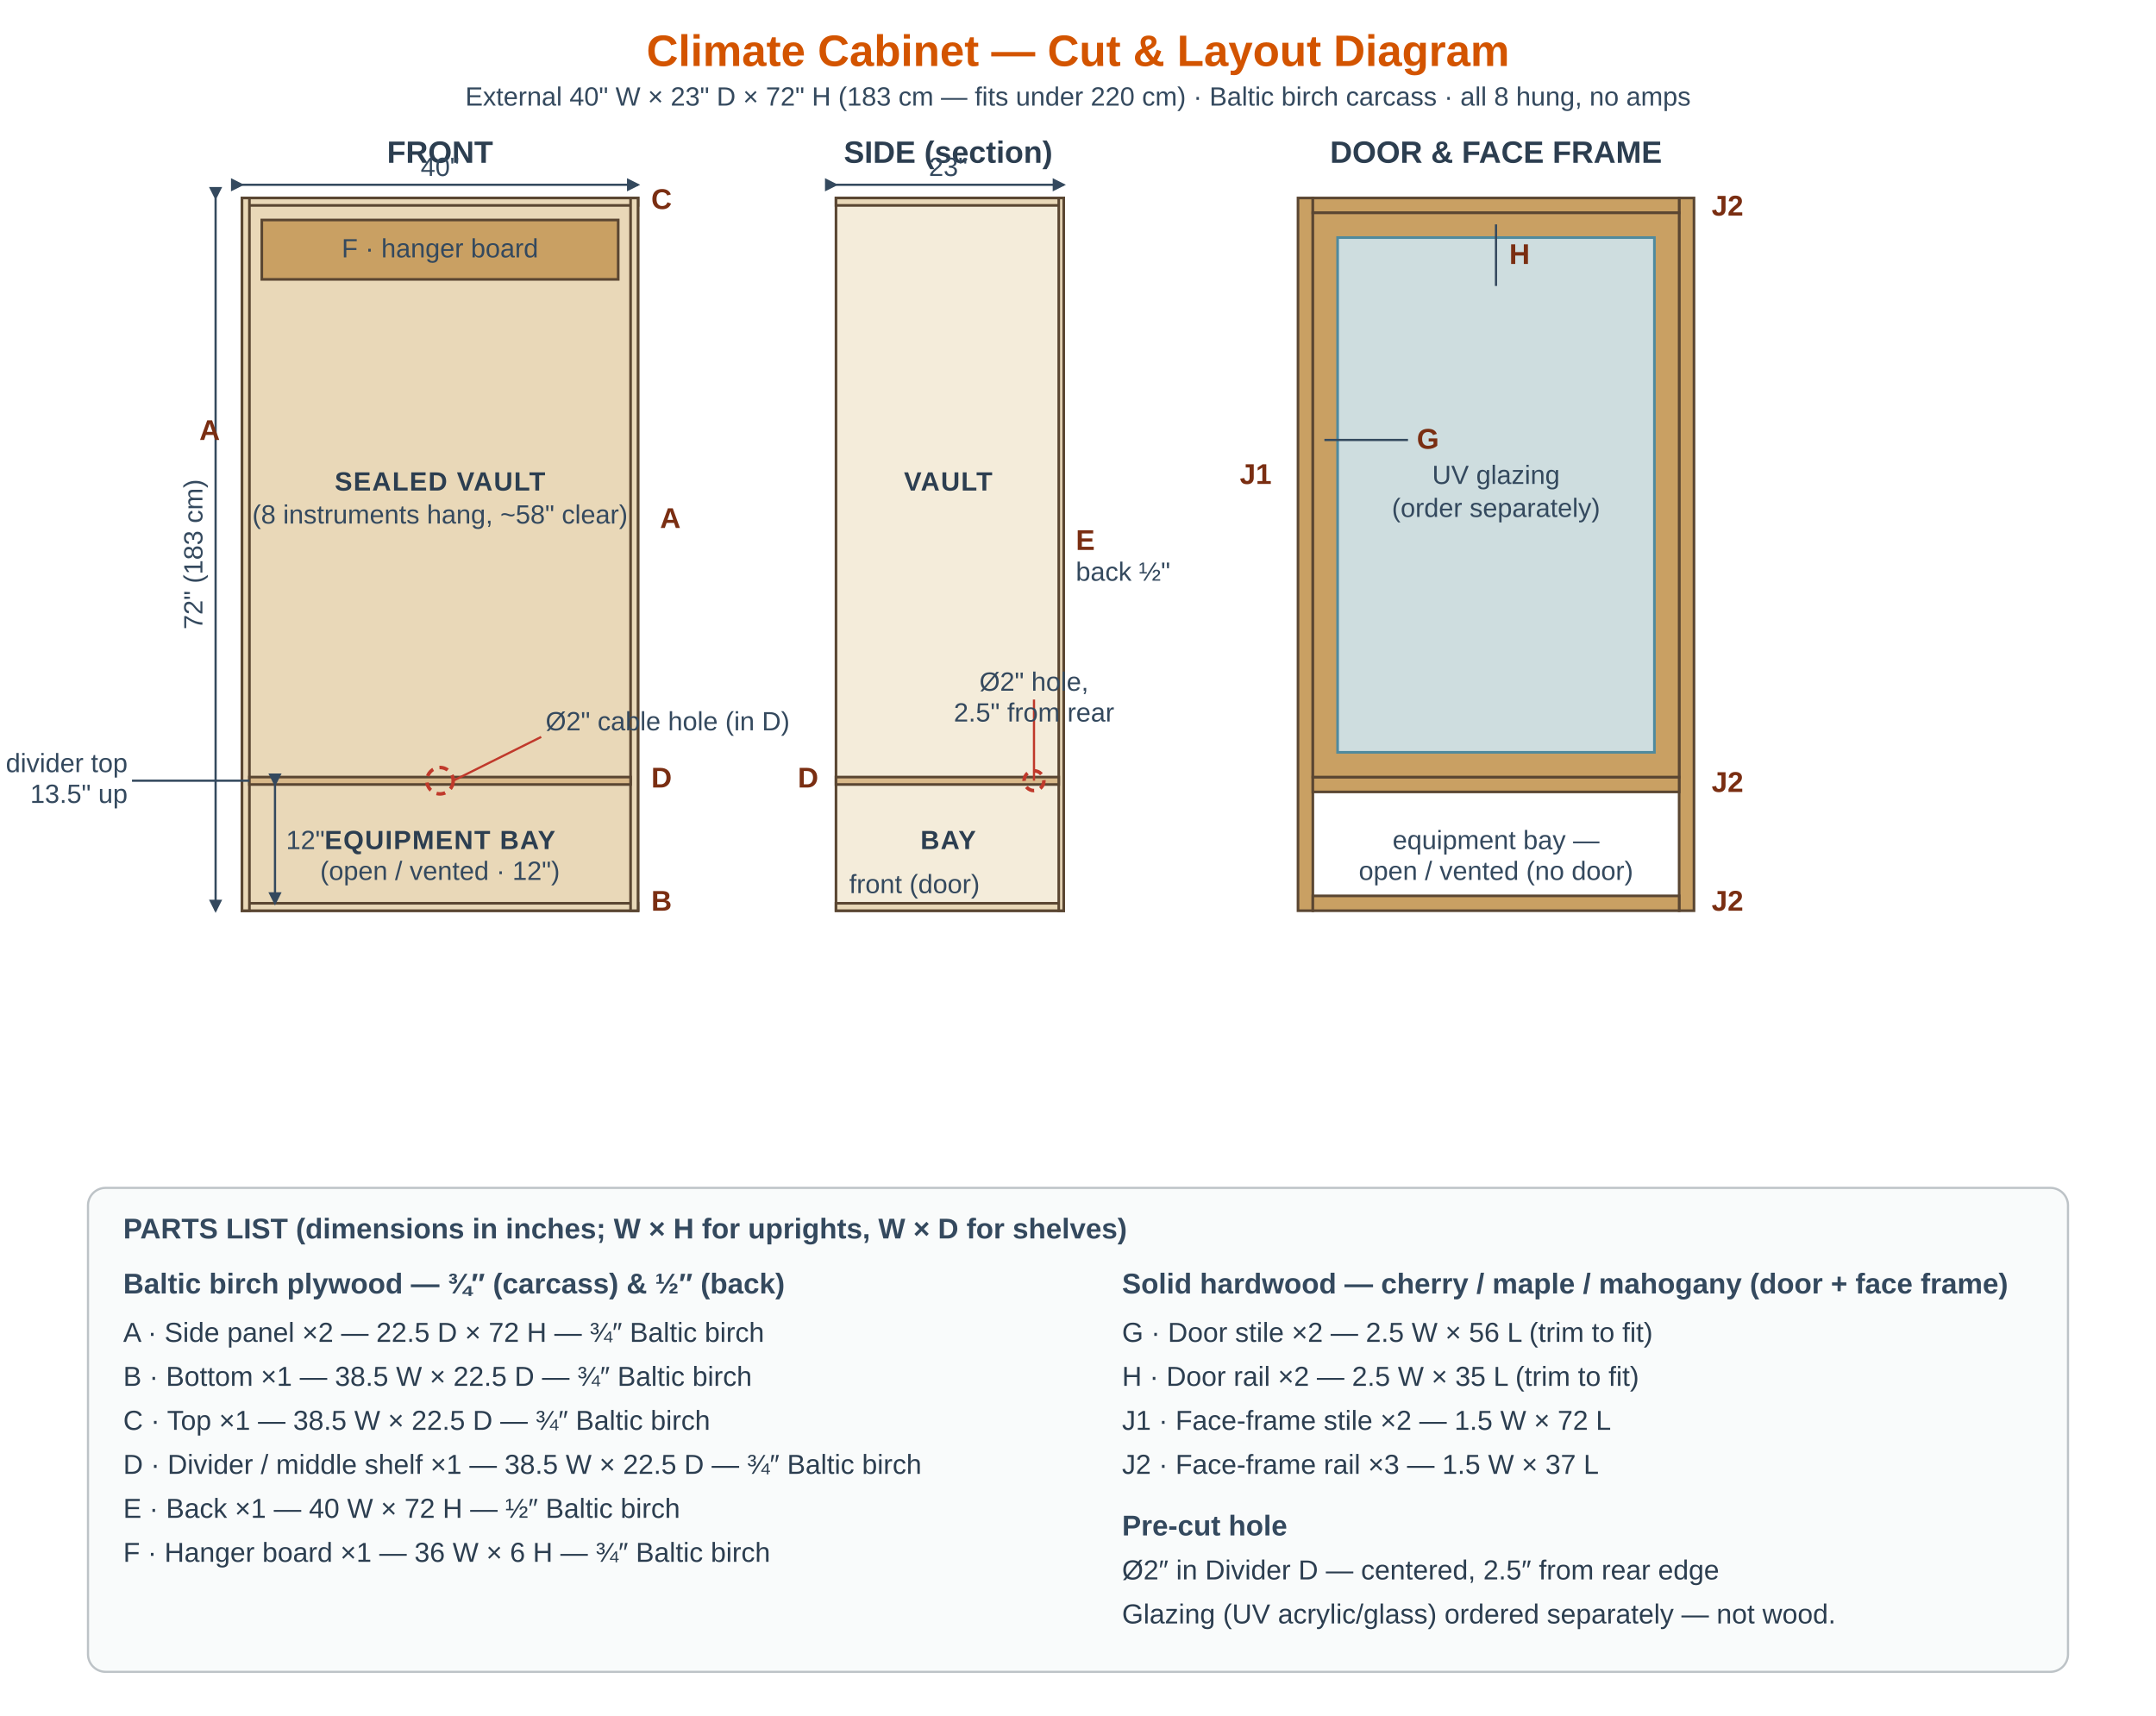
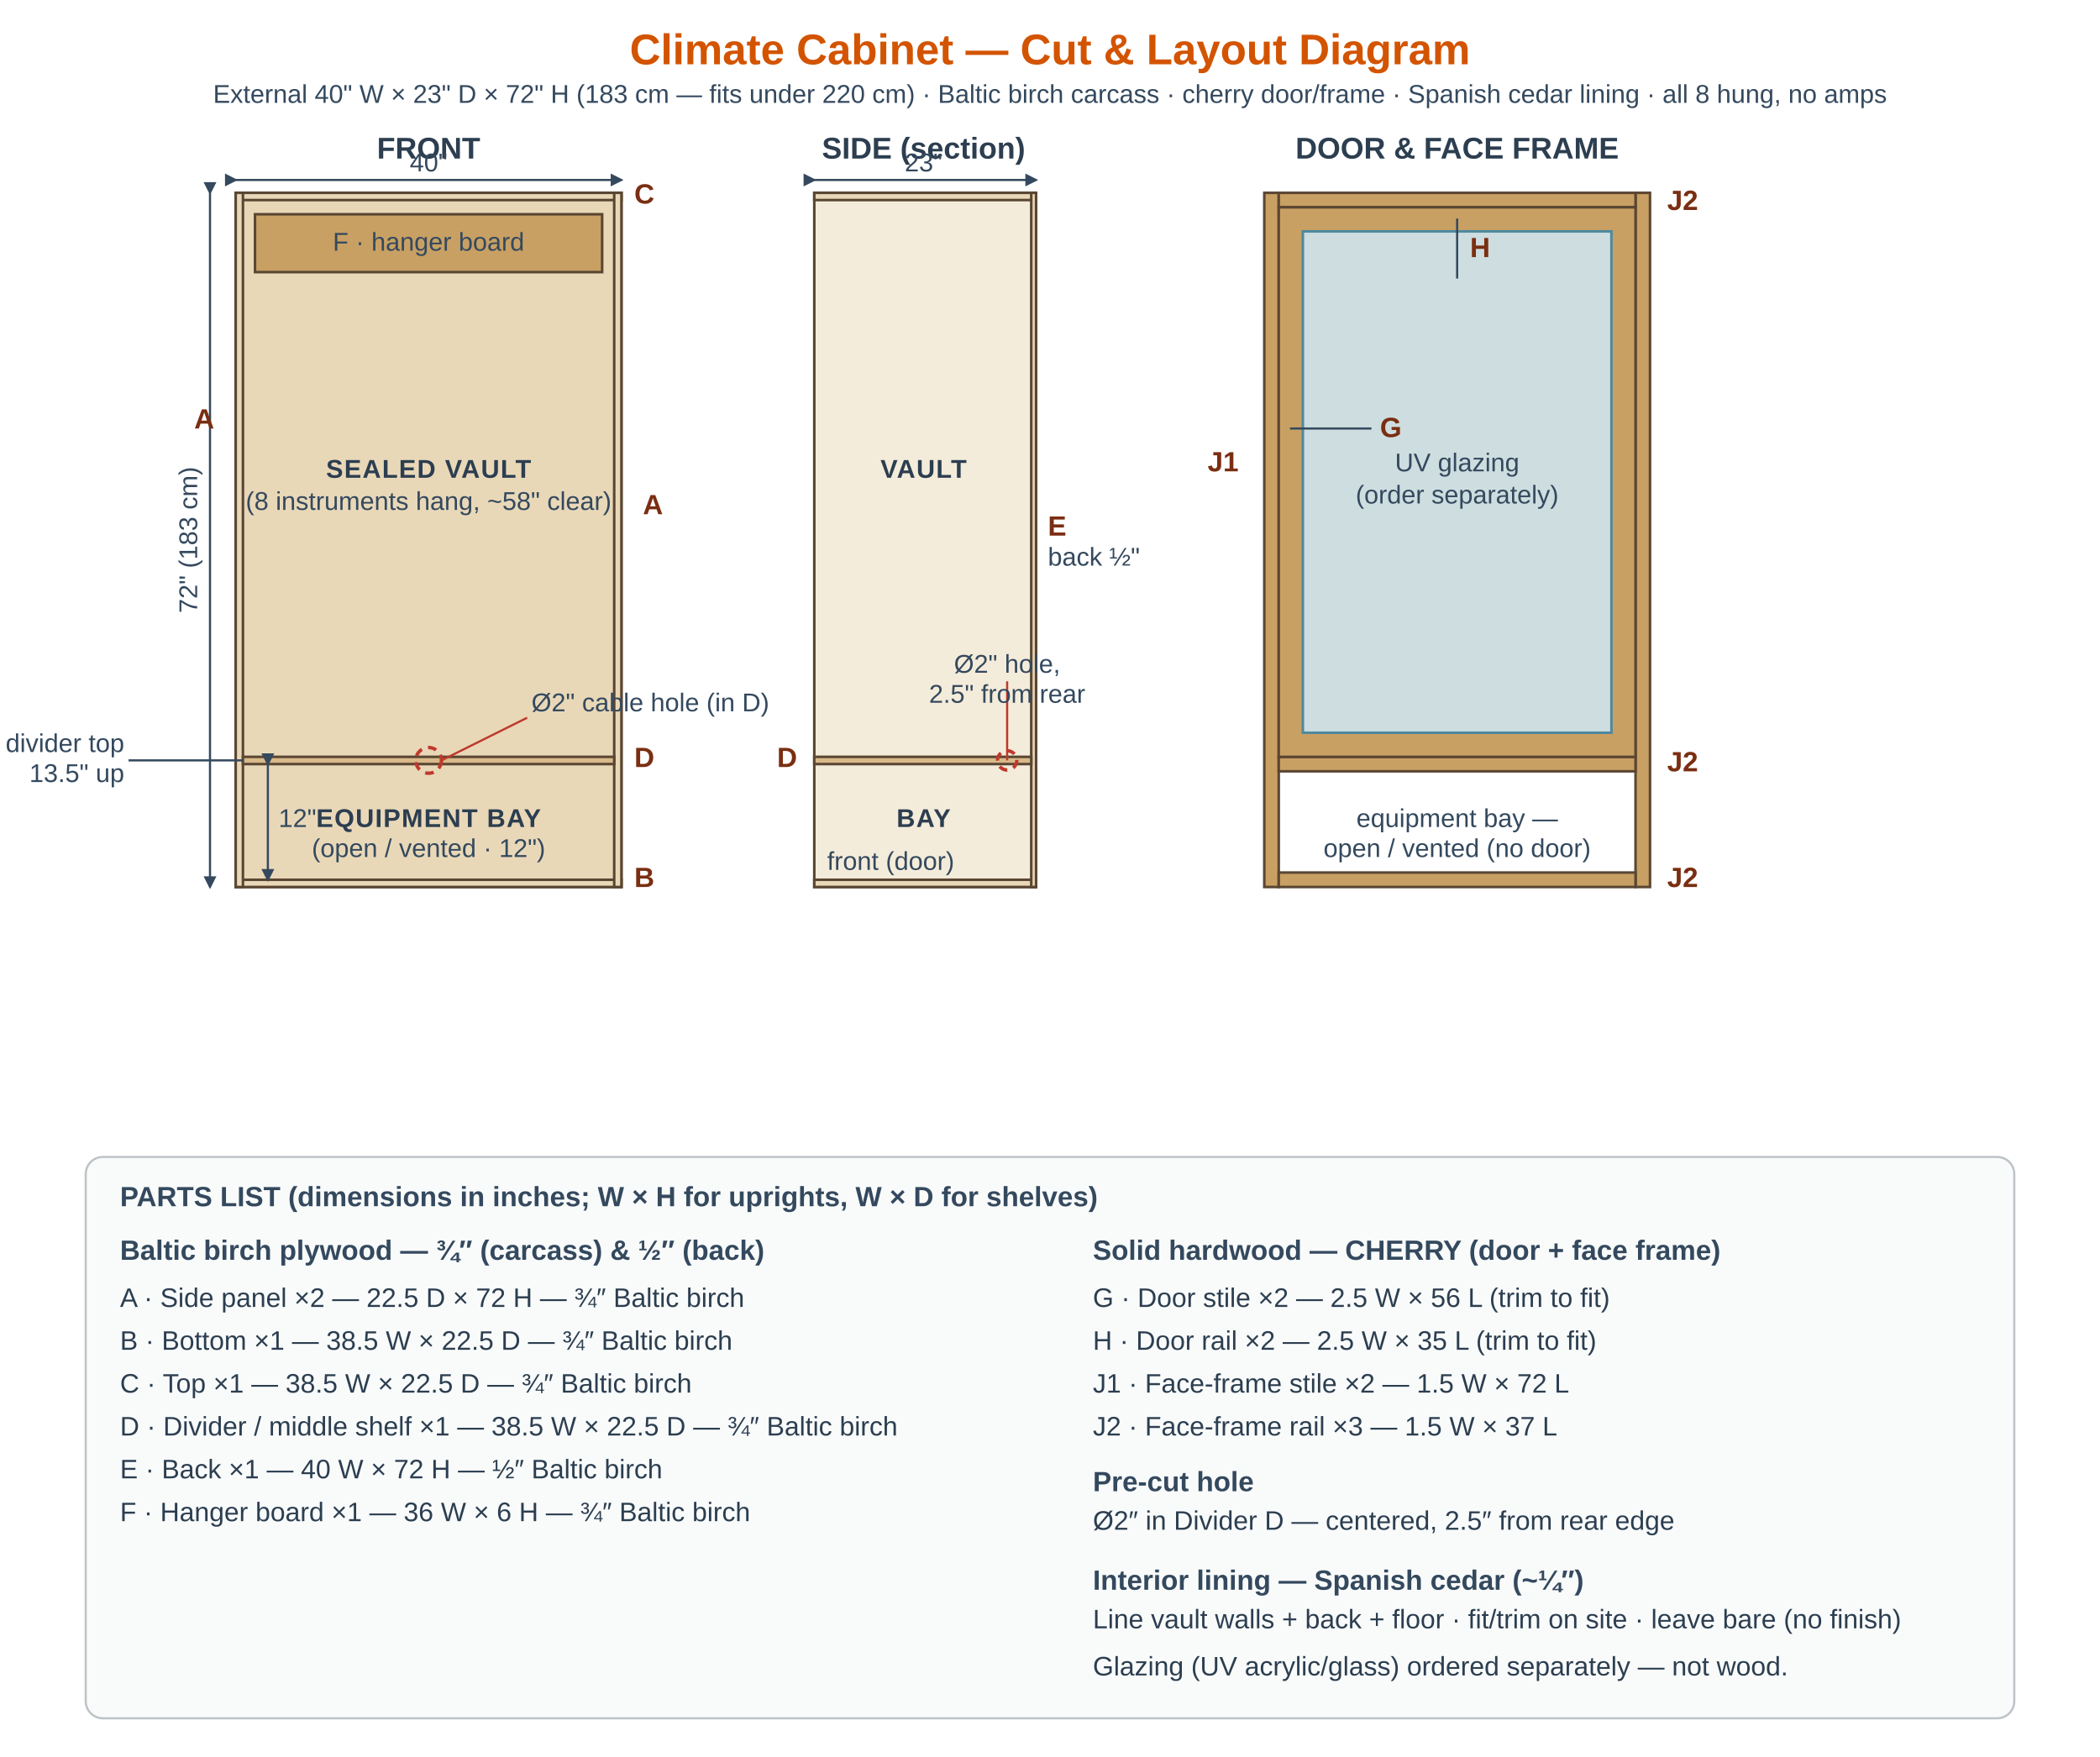
- <svg xmlns="http://www.w3.org/2000/svg" viewBox="0 0 980 780" font-family="'Segoe UI',Arial,sans-serif">
+ <svg xmlns="http://www.w3.org/2000/svg" viewBox="0 0 980 820" font-family="'Segoe UI',Arial,sans-serif">
  <defs>
    <marker id="arr" markerWidth="9" markerHeight="9" refX="5" refY="3" orient="auto" markerUnits="strokeWidth">
      <path d="M0,0 L6,3 L0,6 z" fill="#34495e" />
    </marker>
  </defs>
  <style>
    .ply   { fill:#e9d8b8; stroke:#5a4632; stroke-width:1.2; }
    .div   { fill:#d9b98a; stroke:#5a4632; stroke-width:1.2; }
    .frame { fill:#c9a063; stroke:#5a4632; stroke-width:1.2; }
    .glass { fill:#cfe8f5; stroke:#3a86a8; stroke-width:1.2; opacity:0.85; }
    .hole  { fill:none; stroke:#c0392b; stroke-width:1.6; stroke-dasharray:4 3; }
    .dim   { stroke:#34495e; stroke-width:1; }
    .dlbl  { fill:#34495e; font-size:12px; }
    .part  { fill:#7a2e12; font-size:13px; font-weight:bold; }
    .zone  { fill:#2c3e50; font-size:12px; font-weight:bold; letter-spacing:0.5px; }
    .ttl   { fill:#2c3e50; font-size:14px; font-weight:bold; }
    .h1    { fill:#d35400; font-size:20px; font-weight:bold; }
    .lead  { fill:#c0392b; stroke:#c0392b; stroke-width:1; }
    .leg   { fill:#2c3e50; font-size:12.5px; }
    .legh  { fill:#34495e; font-size:13px; font-weight:bold; }
  </style>
  <text x="490" y="30" text-anchor="middle" class="h1">Climate Cabinet — Cut &amp; Layout Diagram</text>
-   <text x="490" y="48" text-anchor="middle" class="dlbl">External 40" W × 23" D × 72" H (183 cm — fits under 220 cm) · Baltic birch carcass · all 8 hung, no amps</text>
+   <text x="490" y="48" text-anchor="middle" class="dlbl">External 40" W × 23" D × 72" H (183 cm — fits under 220 cm) · Baltic birch carcass · cherry door/frame · Spanish cedar lining · all 8 hung, no amps</text>
  <text x="200" y="74" text-anchor="middle" class="ttl">FRONT</text>
  <line x1="110" y1="84" x2="290" y2="84" class="dim" marker-start="url(#arr)" marker-end="url(#arr)" />
  <text x="200" y="80" text-anchor="middle" class="dlbl">40"</text>
  <line x1="98" y1="90" x2="98" y2="414" class="dim" marker-start="url(#arr)" marker-end="url(#arr)" />
  <text x="92" y="252" text-anchor="middle" class="dlbl" transform="rotate(-90 92 252)">72" (183 cm)</text>
  <rect x="110" y="90" width="180" height="324" class="ply" />
  <rect x="110" y="90" width="180" height="3.375" class="ply" />
  <text x="296" y="95" class="part">C</text>
  <rect x="110" y="410.625" width="180" height="3.375" class="ply" />
  <text x="296" y="414" class="part">B</text>
  <rect x="110" y="90" width="3.375" height="324" class="ply" />
  <rect x="286.625" y="90" width="3.375" height="324" class="ply" />
  <text x="100" y="200" class="part" text-anchor="end">A</text>
  <text x="300" y="240" class="part">A</text>
  <rect x="113.375" y="353.25" width="173.25" height="3.375" class="div" />
  <text x="296" y="358" class="part">D</text>
  <rect x="119" y="100" width="162" height="27" class="frame" />
  <text x="200" y="117" text-anchor="middle" class="dlbl">F · hanger board</text>
  <circle cx="200" cy="354.9" r="6" class="hole" />
  <line x1="206" y1="354.9" x2="246" y2="335" class="lead" />
  <text x="248" y="332" class="dlbl" fill="#c0392b">Ø2" cable hole (in D)</text>
  <text x="200" y="223" text-anchor="middle" class="zone">SEALED VAULT</text>
  <text x="200" y="238" text-anchor="middle" class="dlbl">(8 instruments hang, ~58" clear)</text>
  <text x="200" y="386" text-anchor="middle" class="zone">EQUIPMENT BAY</text>
  <text x="200" y="400" text-anchor="middle" class="dlbl">(open / vented · 12")</text>
  <line x1="125" y1="356.625" x2="125" y2="410.625" class="dim" marker-start="url(#arr)" marker-end="url(#arr)" />
  <text x="130" y="386" class="dlbl">12"</text>
  <line x1="113.375" y1="354.9" x2="60" y2="354.9" class="dim" />
  <text x="58" y="351" text-anchor="end" class="dlbl">divider top</text>
  <text x="58" y="365" text-anchor="end" class="dlbl">13.5" up</text>
  <text x="431" y="74" text-anchor="middle" class="ttl">SIDE (section)</text>
  <line x1="380" y1="84" x2="483.5" y2="84" class="dim" marker-start="url(#arr)" marker-end="url(#arr)" />
  <text x="431" y="80" text-anchor="middle" class="dlbl">23"</text>
  <rect x="380" y="90" width="103.5" height="324" fill="#f4ecda" stroke="#5a4632" stroke-width="1.2" />
  <rect x="380" y="90" width="103.5" height="3.375" class="ply" />
  <rect x="380" y="410.625" width="103.5" height="3.375" class="ply" />
  <rect x="481.25" y="90" width="2.25" height="324" class="ply" />
  <text x="489" y="250" class="part">E</text>
  <text x="489" y="264" class="dlbl">back ½"</text>
  <rect x="380" y="353.25" width="101.25" height="3.375" class="div" />
  <text x="372" y="358" text-anchor="end" class="part">D</text>
  <circle cx="470" cy="354.9" r="4.5" class="hole" />
  <line x1="470" y1="354.9" x2="470" y2="318" class="lead" />
  <text x="470" y="314" text-anchor="middle" class="dlbl" fill="#c0392b">Ø2" hole,</text>
  <text x="470" y="328" text-anchor="middle" class="dlbl" fill="#c0392b">2.5" from rear</text>
  <text x="386" y="406" class="dlbl">front (door)</text>
  <text x="431" y="223" text-anchor="middle" class="zone">VAULT</text>
  <text x="431" y="386" text-anchor="middle" class="zone">BAY</text>
  <text x="680" y="74" text-anchor="middle" class="ttl">DOOR &amp; FACE FRAME</text>
  <rect x="590" y="90" width="6.75" height="324" class="frame" />
  <rect x="763.25" y="90" width="6.75" height="324" class="frame" />
  <text x="578" y="220" text-anchor="end" class="part">J1</text>
  <rect x="596.75" y="90" width="166.5" height="6.75" class="frame" />
  <rect x="596.75" y="353.25" width="166.5" height="6.75" class="frame" />
  <rect x="596.75" y="407.25" width="166.5" height="6.75" class="frame" />
  <text x="778" y="98" class="part">J2</text>
  <text x="778" y="360" class="part">J2</text>
  <text x="778" y="414" class="part">J2</text>
  <rect x="596.75" y="96.75" width="166.5" height="256.5" class="frame" />
  <rect x="608" y="108" width="144" height="234" class="glass" />
  <text x="680" y="220" text-anchor="middle" class="dlbl" fill="#1f6b8c">UV glazing</text>
  <text x="680" y="235" text-anchor="middle" class="dlbl" fill="#1f6b8c">(order separately)</text>
  <line x1="602" y1="200" x2="640" y2="200" class="dim" />
  <text x="644" y="204" class="part">G</text>
  <line x1="680" y1="102" x2="680" y2="130" class="dim" />
  <text x="686" y="120" class="part">H</text>
  <text x="680" y="386" text-anchor="middle" class="dlbl">equipment bay —</text>
  <text x="680" y="400" text-anchor="middle" class="dlbl">open / vented (no door)</text>
-   <rect x="40" y="540" width="900" height="220" rx="8" fill="#f9fbfb" stroke="#bdc3c7" />
+   <rect x="40" y="540" width="900" height="262" rx="8" fill="#f9fbfb" stroke="#bdc3c7" />
  <text x="56" y="563" class="legh">PARTS LIST  (dimensions in inches; W × H for uprights, W × D for shelves)</text>
  <text x="56" y="588" class="legh">Baltic birch plywood — ¾″ (carcass) &amp; ½″ (back)</text>
  <text x="56" y="610" class="leg">A · Side panel ×2 — 22.5 D × 72 H — ¾″ Baltic birch</text>
  <text x="56" y="630" class="leg">B · Bottom ×1 — 38.5 W × 22.5 D — ¾″ Baltic birch</text>
  <text x="56" y="650" class="leg">C · Top ×1 — 38.5 W × 22.5 D — ¾″ Baltic birch</text>
  <text x="56" y="670" class="leg">D · Divider / middle shelf ×1 — 38.5 W × 22.5 D — ¾″ Baltic birch</text>
  <text x="56" y="690" class="leg">E · Back ×1 — 40 W × 72 H — ½″ Baltic birch</text>
  <text x="56" y="710" class="leg">F · Hanger board ×1 — 36 W × 6 H — ¾″ Baltic birch</text>
-   <text x="510" y="588" class="legh">Solid hardwood — cherry / maple / mahogany (door + face frame)</text>
+   <text x="510" y="588" class="legh">Solid hardwood — CHERRY (door + face frame)</text>
  <text x="510" y="610" class="leg">G · Door stile ×2 — 2.5 W × 56 L (trim to fit)</text>
  <text x="510" y="630" class="leg">H · Door rail ×2 — 2.5 W × 35 L (trim to fit)</text>
  <text x="510" y="650" class="leg">J1 · Face-frame stile ×2 — 1.5 W × 72 L</text>
  <text x="510" y="670" class="leg">J2 · Face-frame rail ×3 — 1.5 W × 37 L</text>
-   <text x="510" y="698" class="legh" fill="#c0392b">Pre-cut hole</text>
-   <text x="510" y="718" class="leg" fill="#c0392b">Ø2″ in Divider D — centered, 2.5″ from rear edge</text>
-   <text x="510" y="738" class="leg">Glazing (UV acrylic/glass) ordered separately — not wood.</text>
+   <text x="510" y="696" class="legh" fill="#c0392b">Pre-cut hole</text>
+   <text x="510" y="714" class="leg" fill="#c0392b">Ø2″ in Divider D — centered, 2.5″ from rear edge</text>
+   <text x="510" y="742" class="legh" fill="#2e7d32">Interior lining — Spanish cedar (~¼″)</text>
+   <text x="510" y="760" class="leg">Line vault walls + back + floor · fit/trim on site · leave bare (no finish)</text>
+   <text x="510" y="782" class="leg">Glazing (UV acrylic/glass) ordered separately — not wood.</text>
</svg>
